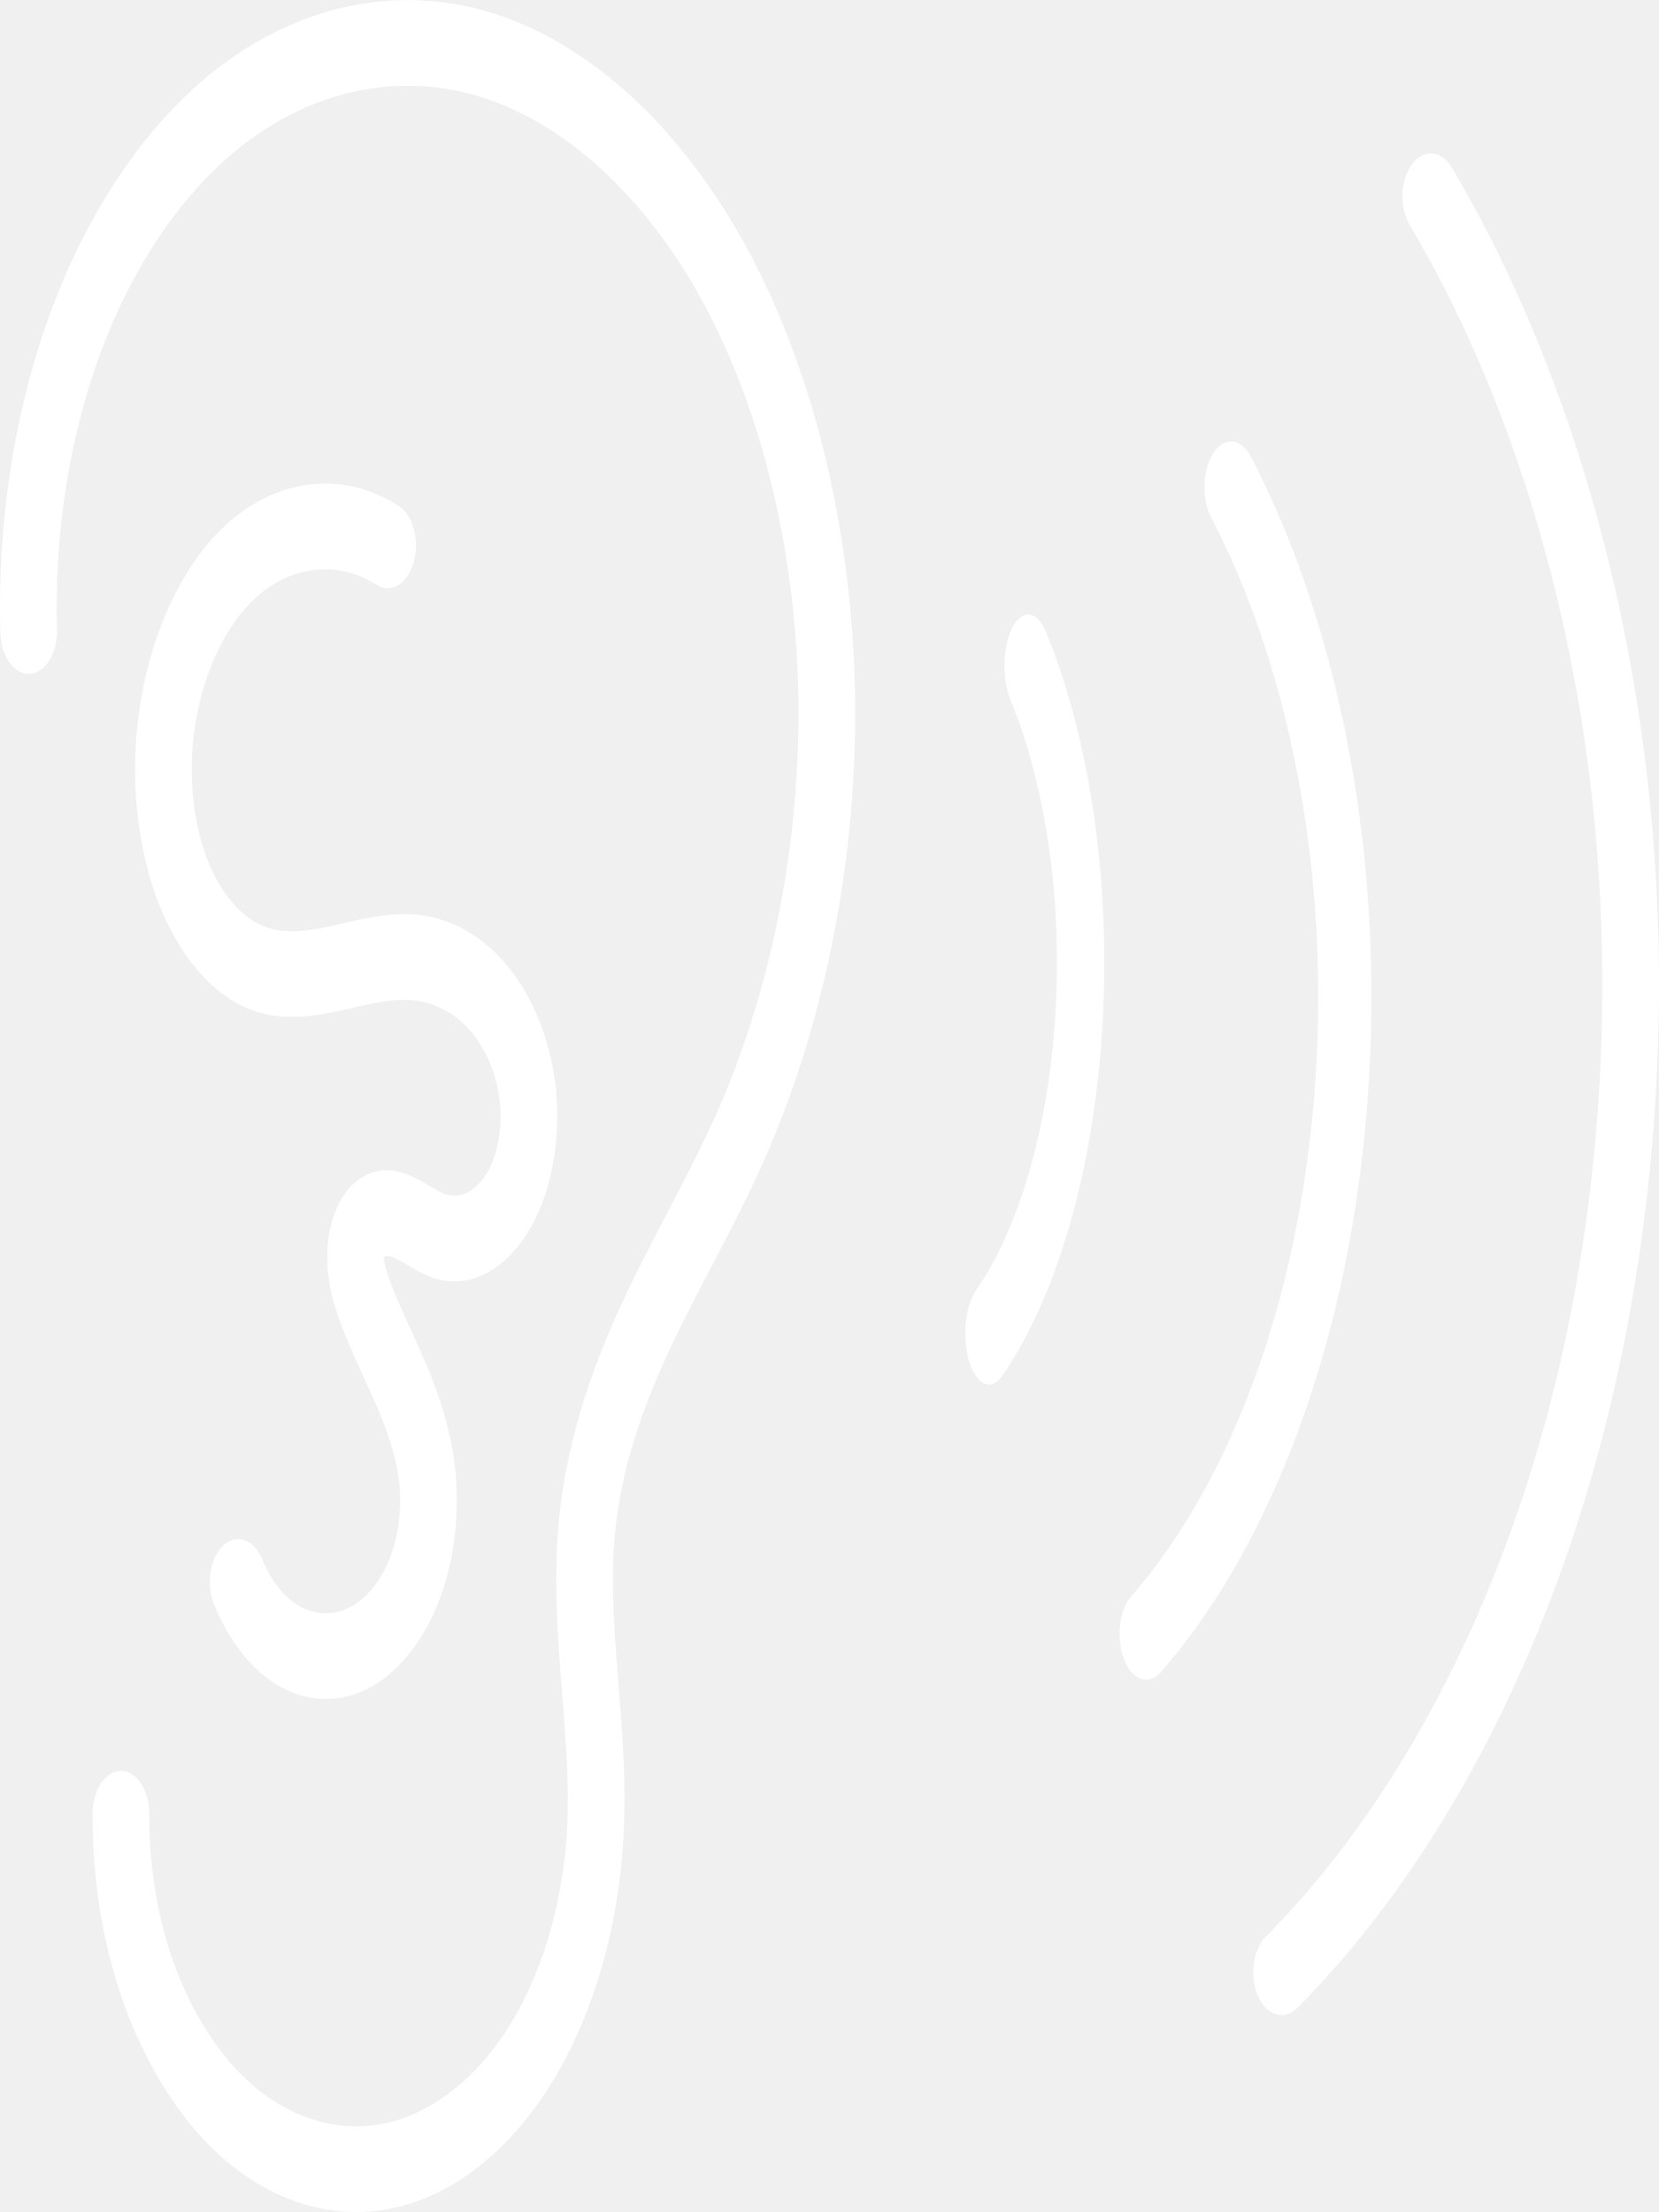
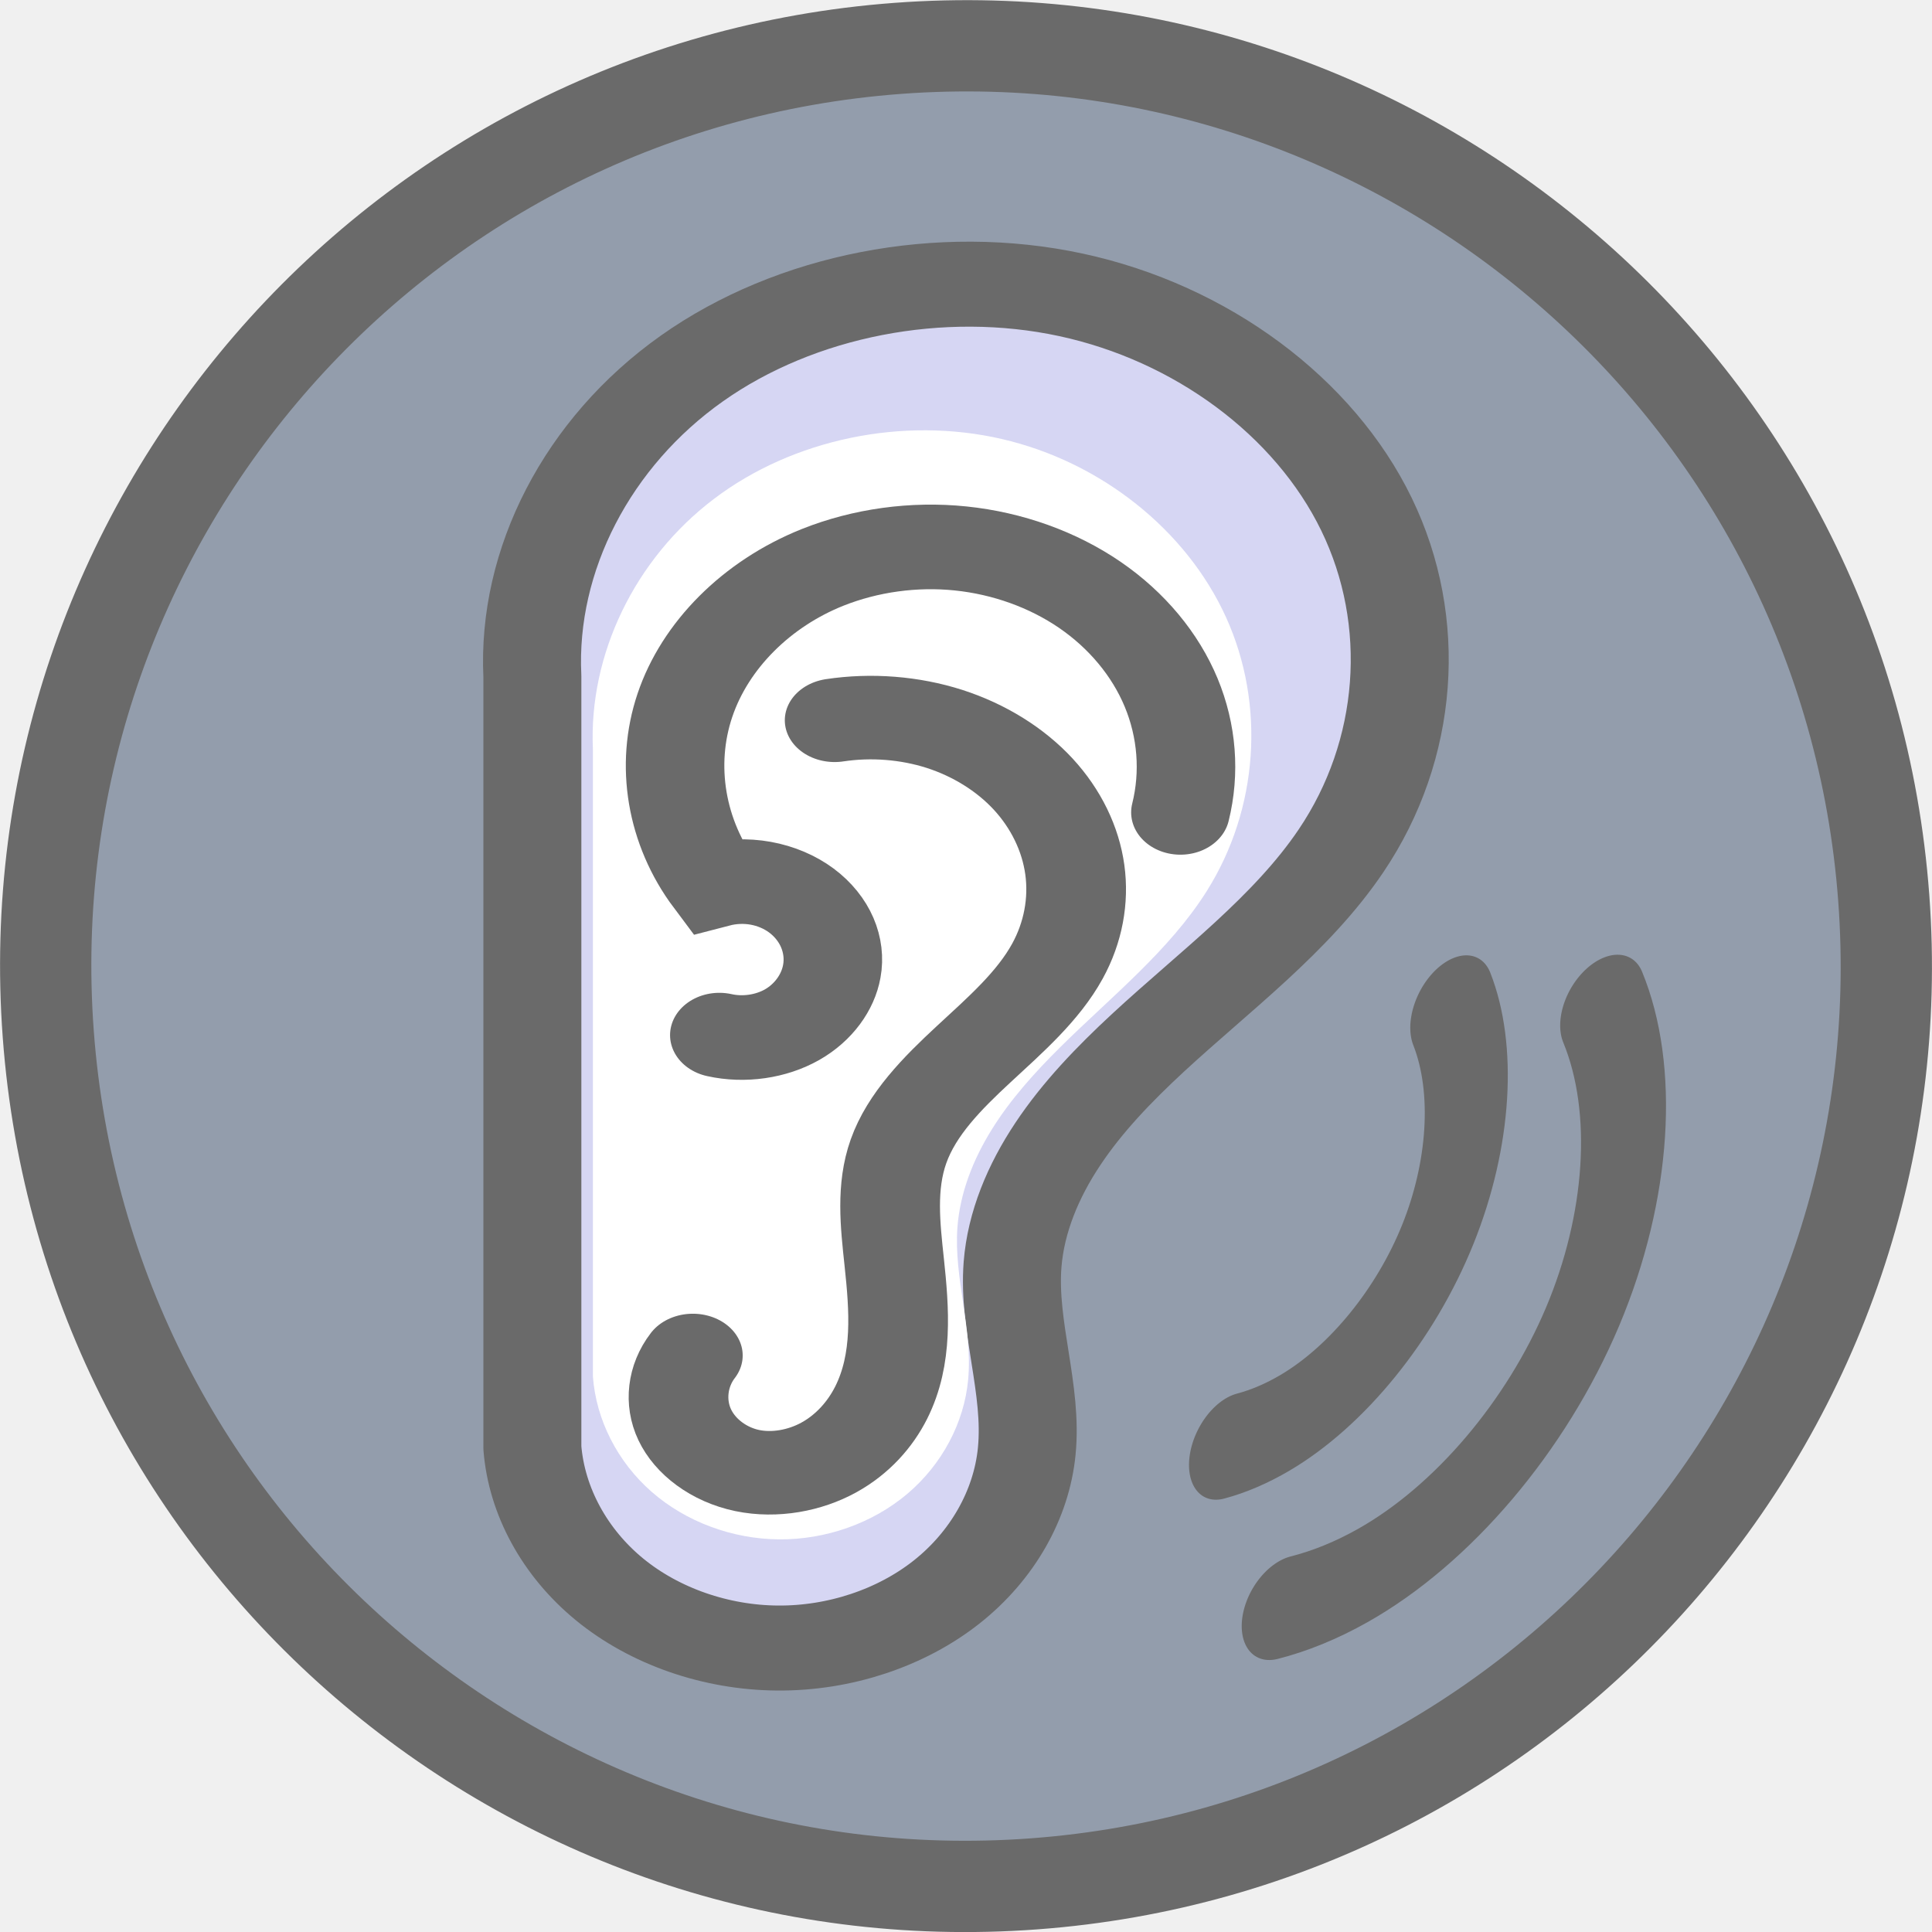
- <svg xmlns="http://www.w3.org/2000/svg" width="11.906mm" height="15.875mm" viewBox="0 0 11.906 15.875" version="1.1" id="svg1156">
+ <svg xmlns="http://www.w3.org/2000/svg" width="10.583mm" height="10.583mm" viewBox="0 0 10.583 10.583" version="1.1" id="svg1156">
  <defs id="defs1150">
    </defs>
-   <g id="layer1" transform="translate(66.75641,-263.1066)">
-     <g transform="translate(-67.97281,262.0969)" id="g867" style="stroke:#ffffff">
-       <path transform="matrix(0.2360366,0,0,0.3568295,18.83976,-78.90727)" id="path2532" d="m -73.792,236.656 c -0.085,-1.969 0.356,-3.959 1.266,-5.708 0.909,-1.749 2.285,-3.253 3.946,-4.314 2.548,-1.628 5.747,-2.174 8.709,-1.564 2.962,0.61 5.662,2.352 7.505,4.749 1.844,2.397 2.832,5.423 2.843,8.447 0.011,3.024 -0.942,6.032 -2.62,8.547 -0.858,1.285 -1.896,2.441 -2.794,3.698 -0.898,1.258 -1.668,2.656 -1.884,4.186 -0.281,1.992 0.4,4.007 0.267,6.014 -0.109,1.649 -0.786,3.256 -1.894,4.481 -1.109,1.225 -2.643,2.058 -4.276,2.314 -1.632,0.256 -3.351,-0.068 -4.774,-0.908 -1.423,-0.84 -2.538,-2.19 -3.088,-3.749 -0.272,-0.77 -0.408,-1.588 -0.401,-2.405" style="fill:none;stroke:#ffffff;stroke-width:1.723;stroke-linecap:round;stroke-linejoin:miter;stroke-miterlimit:4;stroke-dasharray:none;stroke-opacity:1" />
-       <path transform="matrix(0.2360366,0,0,0.3568295,18.73473,-78.71143)" id="path2536" d="m -62.433,234.384 c -1.467,-0.625 -3.241,-0.473 -4.58,0.394 -1.339,0.866 -2.205,2.422 -2.236,4.016 -0.017,0.891 0.218,1.793 0.711,2.536 0.493,0.743 1.249,1.317 2.11,1.546 0.778,0.207 1.601,0.133 2.397,0.018 0.796,-0.115 1.596,-0.271 2.399,-0.224 0.779,0.046 1.554,0.291 2.184,0.753 0.63,0.462 1.105,1.147 1.258,1.912 0.154,0.765 -0.031,1.604 -0.538,2.198 -0.254,0.297 -0.582,0.53 -0.949,0.664 -0.367,0.134 -0.771,0.166 -1.153,0.086 -0.421,-0.088 -0.803,-0.308 -1.22,-0.412 -0.208,-0.052 -0.427,-0.075 -0.639,-0.036 -0.211,0.039 -0.415,0.144 -0.547,0.314 -0.08,0.103 -0.132,0.227 -0.156,0.356 -0.024,0.128 -0.022,0.261 -2.95e-4,0.39 0.043,0.258 0.161,0.497 0.29,0.724 0.327,0.576 0.734,1.103 1.092,1.66 0.358,0.558 0.671,1.16 0.779,1.814 0.117,0.708 -0.02,1.455 -0.379,2.076 -0.36,0.621 -0.94,1.11 -1.613,1.361 -0.672,0.25 -1.432,0.259 -2.11,0.025 -0.678,-0.234 -1.27,-0.711 -1.644,-1.323" style="fill:none;stroke:#ffffff;stroke-width:1.723;stroke-linecap:round;stroke-linejoin:miter;stroke-miterlimit:4;stroke-dasharray:none;stroke-opacity:1" />
-       <path transform="matrix(0.2360366,0,0,0.3568295,22.15582,-81.24512)" id="path2540" d="m -45.21,234.464 c 3.061,3.414 5.103,7.73 5.803,12.262 0.7,4.532 0.054,9.262 -1.834,13.441 -1.827,4.044 -4.811,7.557 -8.504,10.016" style="fill:none;stroke:#ffffff;stroke-width:1.723;stroke-linecap:round;stroke-linejoin:miter;stroke-miterlimit:4;stroke-dasharray:none;stroke-opacity:1" />
-       <path style="fill:none;stroke:#ffffff;stroke-width:2.842;stroke-linecap:round;stroke-linejoin:miter;stroke-miterlimit:4;stroke-dasharray:none;stroke-opacity:1" d="m -45.21,234.464 c 3.061,3.414 5.103,7.73 5.803,12.262 0.7,4.532 0.054,9.262 -1.834,13.441 -1.827,4.044 -4.811,7.557 -8.504,10.016" id="path2544" transform="matrix(0.1343248,0,0,0.2304407,16.12414,-49.5243)" />
-       <path transform="matrix(0.06193612,0,0,0.1341195,11.39545,-25.65855)" id="path2548" d="m -45.21,234.464 c 3.061,3.414 5.103,7.73 5.803,12.262 0.7,4.532 0.054,9.262 -1.834,13.441 -1.827,4.044 -4.811,7.557 -8.504,10.016" style="fill:none;stroke:#ffffff;stroke-width:5.486;stroke-linecap:round;stroke-linejoin:miter;stroke-miterlimit:4;stroke-dasharray:none;stroke-opacity:1" />
+   <g id="layer1" transform="translate(16.456,-300.4169)">
+     <g id="g4225">
+       <ellipse ry="5.041" rx="5.041" transform="rotate(-4.236362)" cy="304.049" cx="-33.717" id="ellipse3567" style="opacity:1;fill:#939dac;fill-opacity:1;stroke:#6a6a6a;stroke-width:0.5;stroke-linecap:round;stroke-linejoin:round;stroke-miterlimit:4;stroke-dasharray:none;stroke-dashoffset:0;stroke-opacity:1;paint-order:markers fill stroke" />
+       <g style="stroke-width:2.405" transform="matrix(0.4487931,0,0,0.3852596,51.76665,252.5563)" id="g3565">
+         <path style="fill:#d6d6f3;fill-opacity:1;stroke:#6a6a6a;stroke-width:1.252;stroke-linecap:round;stroke-linejoin:round;stroke-miterlimit:4;stroke-dasharray:none;stroke-opacity:1;paint-order:markers fill stroke" d="M -96.985,204.878 V 216.242 c 0.054,0.787 0.415,1.548 0.989,2.089 0.574,0.541 1.356,0.855 2.145,0.861 0.789,0.007 1.576,-0.294 2.159,-0.825 0.583,-0.531 0.957,-1.286 1.024,-2.072 0.079,-0.918 -0.243,-1.833 -0.181,-2.752 0.043,-0.626 0.264,-1.232 0.579,-1.776 0.314,-0.544 0.72,-1.029 1.149,-1.487 0.859,-0.916 1.836,-1.748 2.47,-2.832 0.867,-1.482 0.991,-3.375 0.324,-4.957 -0.667,-1.582 -2.108,-2.816 -3.774,-3.23 -1.666,-0.414 -3.518,8e-5 -4.848,1.086 -1.33,1.085 -2.108,2.816 -2.036,4.532 z" id="path2350" transform="matrix(0.9551819,0,0,0.9653165,-52.87744,-63.92779)" />
+         <path id="path2354" d="M -96.985,204.878 V 216.242 c 0.054,0.787 0.415,1.548 0.989,2.089 0.574,0.541 1.356,0.855 2.145,0.861 0.789,0.007 1.576,-0.294 2.159,-0.825 0.583,-0.531 0.957,-1.286 1.024,-2.072 0.079,-0.918 -0.243,-1.833 -0.181,-2.752 0.043,-0.626 0.264,-1.232 0.579,-1.776 0.314,-0.544 0.72,-1.029 1.149,-1.487 0.859,-0.916 1.836,-1.748 2.47,-2.832 0.867,-1.482 0.991,-3.375 0.324,-4.957 -0.667,-1.582 -2.108,-2.816 -3.774,-3.23 -1.666,-0.414 -3.518,8e-5 -4.848,1.086 -1.33,1.085 -2.108,2.816 -2.036,4.532 z" style="fill:#ffffff;stroke:none;stroke-width:1.594;stroke-linecap:round;stroke-linejoin:round;stroke-miterlimit:4;stroke-dasharray:none;stroke-opacity:1;paint-order:markers fill stroke" transform="matrix(0.7250922,0,0,0.7849628,-74.45391,-25.941)" />
+         <path style="fill:none;stroke:#6a6a6a;stroke-width:0.909;stroke-linecap:round;stroke-linejoin:miter;stroke-miterlimit:4;stroke-dasharray:none;stroke-opacity:1;paint-order:markers fill stroke" d="m -103.261,194.948 c -0.142,0.22 -0.171,0.51 -0.074,0.754 0.097,0.244 0.316,0.435 0.57,0.498 0.251,0.062 0.525,9.2e-4 0.742,-0.141 0.217,-0.142 0.378,-0.358 0.479,-0.597 0.201,-0.477 0.165,-1.017 0.119,-1.532 -0.036,-0.402 -0.076,-0.816 0.039,-1.203 0.121,-0.407 0.402,-0.744 0.687,-1.059 0.285,-0.315 0.586,-0.627 0.763,-1.012 0.142,-0.309 0.197,-0.656 0.158,-0.994 -0.039,-0.337 -0.172,-0.663 -0.38,-0.932 -0.208,-0.268 -0.491,-0.478 -0.808,-0.6 -0.317,-0.121 -0.668,-0.154 -1.002,-0.094" id="path2358" transform="matrix(1.338527,0,0,1.30666,-5.339346,-111.2285)" />
+         <path style="fill:#000000;fill-opacity:0;stroke:#6a6a6a;stroke-width:0.819;stroke-linecap:round;stroke-linejoin:miter;stroke-miterlimit:4;stroke-dasharray:none;stroke-opacity:1;paint-order:markers fill stroke" d="m -100.142,189.372 c 0.082,-0.384 0.055,-0.79 -0.077,-1.16 -0.132,-0.37 -0.369,-0.701 -0.676,-0.946 -0.307,-0.245 -0.683,-0.402 -1.073,-0.449 -0.39,-0.047 -0.792,0.018 -1.148,0.183 -0.548,0.255 -0.977,0.754 -1.145,1.335 -0.168,0.58 -0.074,1.232 0.253,1.74 0.122,-0.037 0.253,-0.043 0.377,-0.017 0.124,0.026 0.242,0.084 0.338,0.167 0.096,0.083 0.171,0.191 0.215,0.31 0.044,0.119 0.058,0.25 0.038,0.375 -0.032,0.208 -0.155,0.401 -0.33,0.517 -0.176,0.116 -0.401,0.154 -0.605,0.101" id="path2362" transform="matrix(1.468249,0,0,1.468788,9.427224,-142.367)" />
+       </g>
+       <path style="fill:none;stroke:#6a6a6a;stroke-width:2.294;stroke-linecap:round;stroke-linejoin:miter;stroke-miterlimit:4;stroke-dasharray:none;stroke-opacity:1;paint-order:markers fill stroke" d="m -103.911,186.395 c 1.422,0.994 2.34,2.673 2.41,4.406 0.07,1.733 -0.711,3.481 -2.049,4.585 -0.389,0.321 -0.821,0.59 -1.281,0.797" id="path2370" transform="matrix(0.1661287,0.05543616,-0.1082169,0.2498814,28.93022,265.1273)" />
+       <path transform="matrix(0.2391032,0.07615622,-0.1557528,0.3432782,46.19996,249.8615)" id="path3569" d="m -103.911,186.395 c 1.422,0.994 2.34,2.673 2.41,4.406 0.07,1.733 -0.711,3.481 -2.049,4.585 -0.389,0.321 -0.821,0.59 -1.281,0.797" style="fill:none;stroke:#6a6a6a;stroke-width:1.631;stroke-linecap:round;stroke-linejoin:miter;stroke-miterlimit:4;stroke-dasharray:none;stroke-opacity:1;paint-order:markers fill stroke" />
    </g>
  </g>
</svg>
